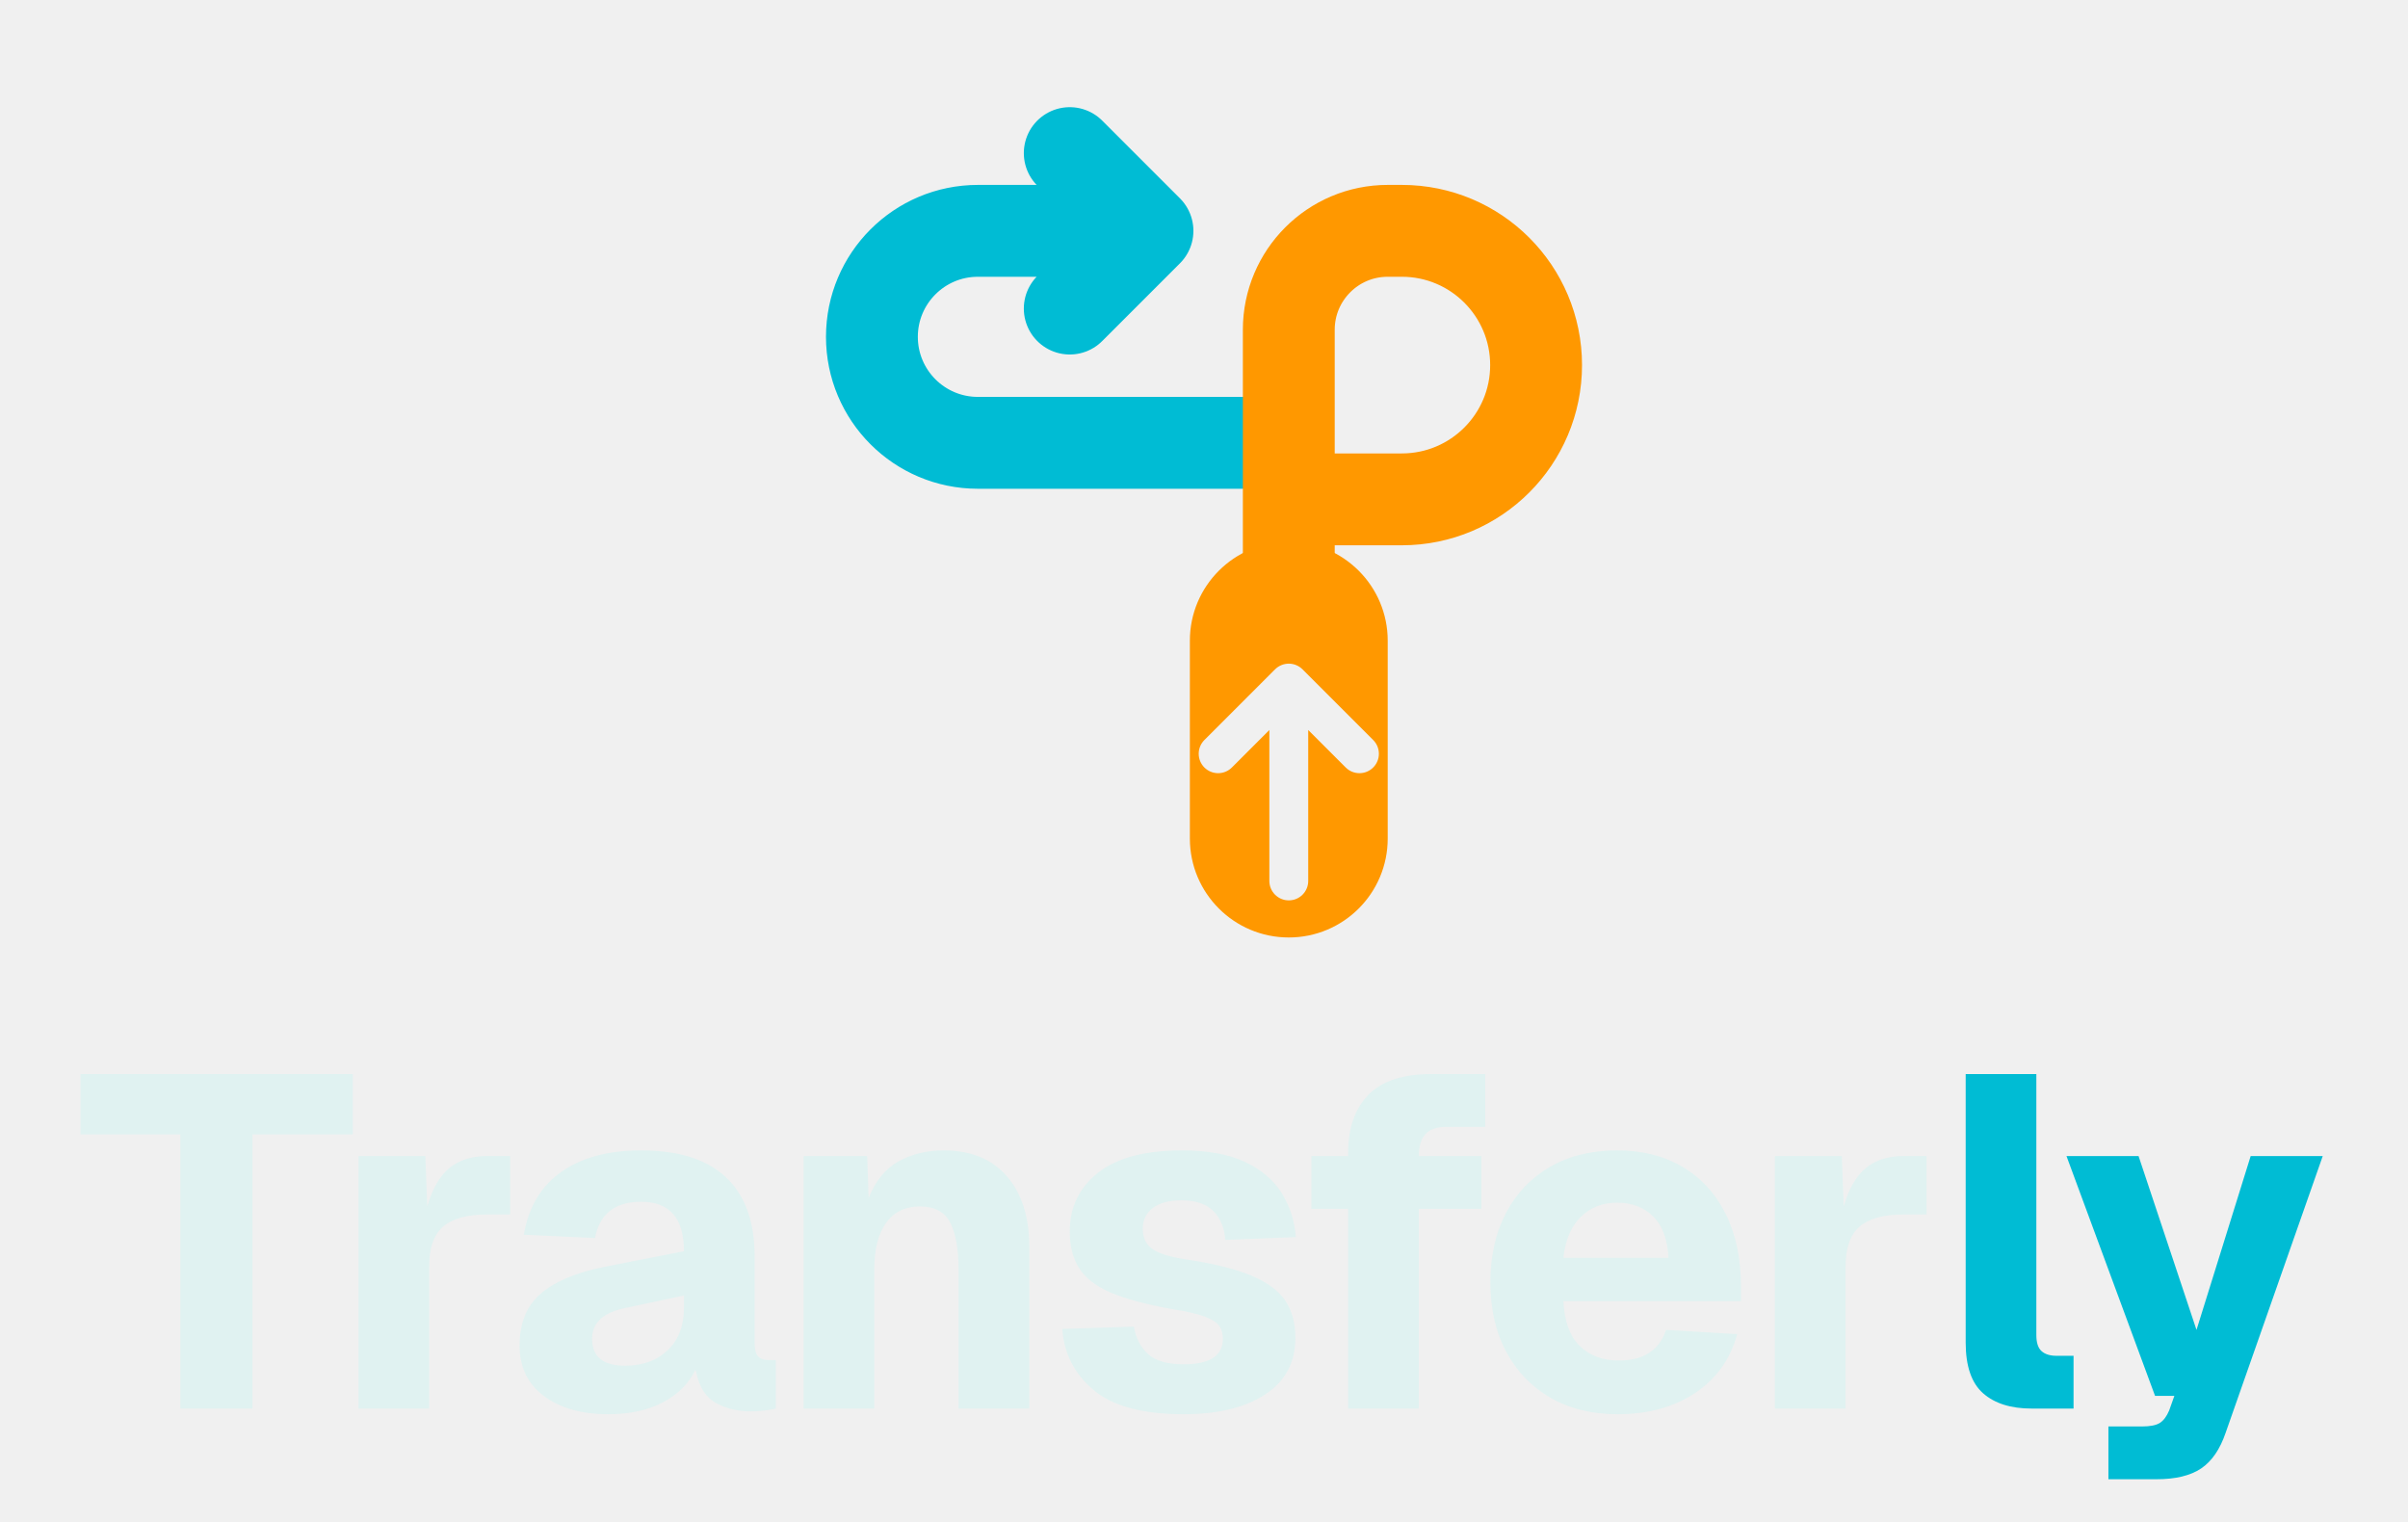
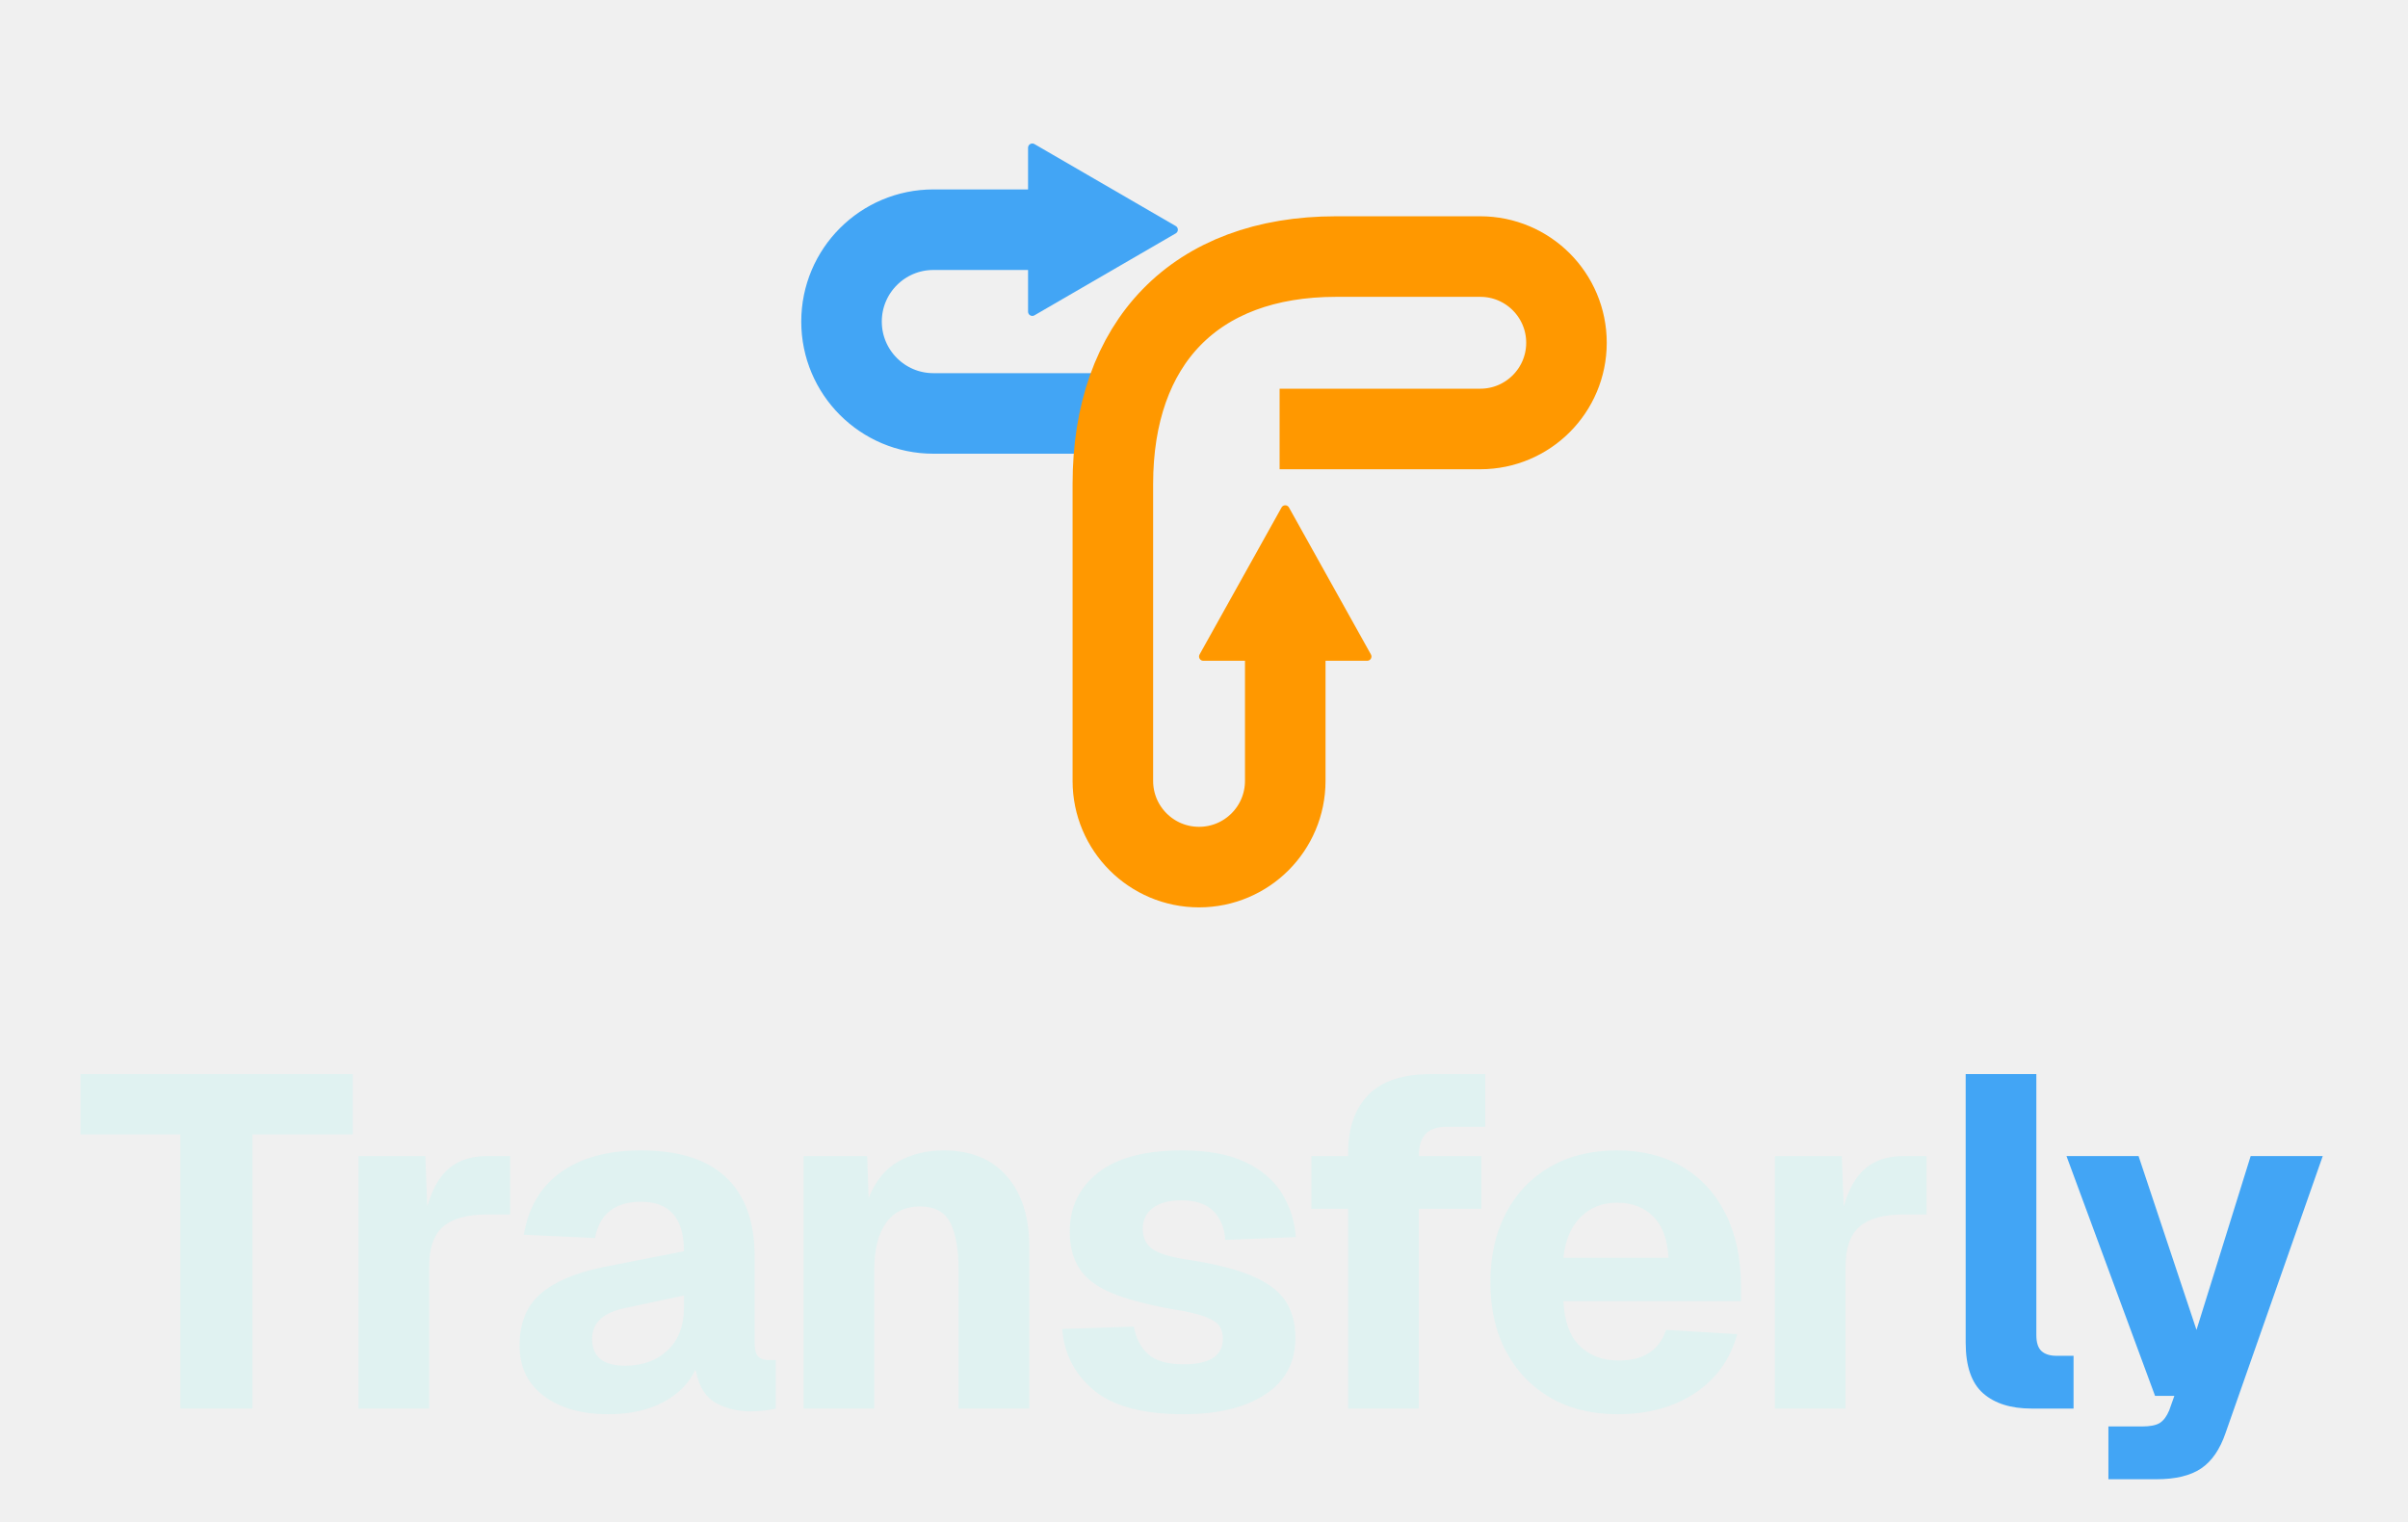
<svg xmlns="http://www.w3.org/2000/svg" width="255.6" height="161.5" viewBox="0 0 255.6 161.5" role="img" aria-label="Transferly">
-   <g transform="translate(76.8 8) scale(1.5)">
-     <defs>
-       <mask id="logo-mask" maskUnits="userSpaceOnUse" x="0" y="0" width="64" height="64">
-         <rect width="64" height="64" fill="#fff" />
-         <path d="M40 57V43M35 48l5-5 5 5" stroke="#000" stroke-width="2.75" stroke-linecap="round" stroke-linejoin="round" fill="none" />
-       </mask>
-     </defs>
-     <path d="M37 26H18a7.5 7.5 0 0 1 0-15h12M24.5 5.5 30 11l-5.5 5.5" stroke="#00BCD4" stroke-width="6.5" stroke-linecap="round" stroke-linejoin="round" fill="none" />
-     <g mask="url(#logo-mask)">
-       <path d="M40 37V18a7 7 0 0 1 7-7h1a9.5 9.5 0 0 1 0 19h-8" stroke="#FF9800" stroke-width="6.5" stroke-linecap="round" stroke-linejoin="round" fill="none" />
-       <rect x="33" y="33" width="14" height="28" rx="7" fill="#FF9800" />
+   <g transform="translate(79.8 8) scale(1.5) translate(-2.65 .92)">
+     <g class="tf-arrow" color="#42A5F5">
+       <path d="M24 10H15.5a6.5 6.5 0 0 0 0 13H28" stroke="currentColor" stroke-width="5.7" stroke-linecap="round" fill="none" />
+       <path d="M22.5 4.2 32.5 10l-10 5.8z" fill="currentColor" stroke="currentColor" stroke-width=".6" stroke-linejoin="round" />
+     </g>
+     <g class="tf-ribbon" color="#FF9800">
+       <path d="M40 24.1h14.2a6.1 6.1 0 0 0 0-12.2H44C34 11.9 28.2 18 28.2 28v21a6.1 6.1 0 0 0 12.2 0v-9.5" stroke="currentColor" stroke-width="5.7" fill="none" />
+       <path d="M34.6 40.2 40.4 29.8l5.8 10.4z" fill="currentColor" stroke="currentColor" stroke-width=".6" stroke-linejoin="round" />
    </g>
  </g>
  <path fill="#E0F2F1" d="M19.15 149.5V120.4H8.55V114H37.45V120.4H26.8V149.5Z M38.05 149.5V122.7H45.15L45.35 128.05Q46.15 125.25 47.7 123.97Q49.25 122.7 51.7 122.7H54.15V128.9H51.7Q48.55 128.9 47.05 130.18Q45.55 131.45 45.55 134.45V149.5Z M64.55 150.1Q60.35 150.1 57.75 148.18Q55.15 146.25 55.15 142.8Q55.15 139.25 57.38 137.32Q59.6 135.4 63.95 134.5L72.6 132.8Q72.6 127.55 68.05 127.55Q63.9 127.55 63.15 131.4L55.6 131.05Q56.35 126.65 59.58 124.38Q62.8 122.1 68.05 122.1Q74.05 122.1 77.08 124.97Q80.1 127.85 80.1 133.3V142.45Q80.1 143.6 80.48 143.97Q80.85 144.35 81.6 144.35H82.35V149.5Q82 149.6 81.22 149.7Q80.45 149.8 79.7 149.8Q77.65 149.8 76.03 148.93Q74.4 148.05 73.9 145.65L73.8 145.4Q72.8 147.55 70.4 148.82Q68 150.1 64.55 150.1ZM66.35 144.95Q69.15 144.95 70.88 143.3Q72.6 141.65 72.6 138.8V137.5L66.5 138.8Q62.85 139.5 62.85 142.1Q62.85 144.95 66.35 144.95Z M85.3 149.5V122.7H92.05L92.2 127.15Q93.3 124.4 95.4 123.25Q97.5 122.1 100.15 122.1Q104.5 122.1 106.88 124.85Q109.25 127.6 109.25 132.25V149.5H101.75V134.75Q101.75 131.55 100.88 129.8Q100 128.05 97.65 128.05Q95.3 128.05 94.05 129.8Q92.8 131.55 92.8 134.75V149.5Z M125.65 150.1Q119.15 150.1 116.1 147.55Q113.05 145 112.75 141.05L120.35 140.8Q120.7 142.7 121.9 143.75Q123.1 144.8 125.65 144.8Q129.8 144.8 129.8 142.1Q129.8 141.25 129.4 140.7Q129 140.15 127.85 139.73Q126.7 139.3 124.45 138.95Q120.25 138.2 117.88 137.18Q115.5 136.15 114.53 134.57Q113.55 133 113.55 130.7Q113.55 126.85 116.55 124.47Q119.55 122.1 125.5 122.1Q129.5 122.1 132.1 123.3Q134.7 124.5 136.03 126.6Q137.35 128.7 137.55 131.3L130.05 131.6Q129.95 129.75 128.83 128.57Q127.7 127.4 125.4 127.4Q123.4 127.4 122.35 128.23Q121.3 129.05 121.3 130.4Q121.3 131.85 122.33 132.57Q123.35 133.3 126.1 133.7Q130.35 134.35 132.85 135.4Q135.35 136.45 136.43 138.05Q137.5 139.65 137.5 142Q137.5 145.9 134.3 148Q131.1 150.1 125.65 150.1Z M143.1 149.5V128.3H139.2V122.7H143.1V122.35Q143.1 118.4 145.25 116.2Q147.4 114 151.9 114H157.65V119.6H153.55Q152 119.6 151.3 120.38Q150.6 121.15 150.6 122.7H157.25V128.3H150.6V149.5Z M171.7 150.1Q167.6 150.1 164.57 148.35Q161.55 146.6 159.88 143.47Q158.2 140.35 158.2 136.1Q158.2 131.9 159.85 128.75Q161.5 125.6 164.52 123.85Q167.55 122.1 171.65 122.1Q175.65 122.1 178.6 123.85Q181.55 125.6 183.18 128.85Q184.8 132.1 184.8 136.6V138.1H165.95Q166.1 141.3 167.68 142.85Q169.25 144.4 171.85 144.4Q175.75 144.4 176.85 141.15L184.4 141.6Q183.3 145.6 179.93 147.85Q176.55 150.1 171.7 150.1ZM165.95 133.5H177.1Q176.95 130.55 175.47 129.1Q174 127.65 171.65 127.65Q169.3 127.65 167.77 129.18Q166.25 130.7 165.95 133.5Z M188.4 149.5V122.7H195.5L195.7 128.05Q196.5 125.25 198.05 123.97Q199.6 122.7 202.05 122.7H204.5V128.9H202.05Q198.9 128.9 197.4 130.18Q195.9 131.45 195.9 134.45V149.5Z" />
-   <path fill="#00BCD4" d="M215.65 149.5Q212.35 149.5 210.5 147.88Q208.65 146.25 208.65 142.5V114H216.15V141.7Q216.15 142.9 216.7 143.4Q217.25 143.9 218.3 143.9H220.1V149.5Z M223.8 157V151.4H227.35Q228.65 151.4 229.25 151.03Q229.85 150.65 230.25 149.7L230.8 148.15H228.75L219.35 122.7H227L233.15 141.15L238.9 122.7H246.55L236.25 152.05Q235.35 154.7 233.65 155.85Q231.95 157 228.9 157Z" />
+   <path fill="#42A5F5" d="M215.65 149.5Q212.35 149.5 210.5 147.88Q208.65 146.25 208.65 142.5V114H216.15V141.7Q216.15 142.9 216.7 143.4Q217.25 143.9 218.3 143.9H220.1V149.5Z M223.8 157V151.4H227.35Q228.65 151.4 229.25 151.03Q229.85 150.65 230.25 149.7L230.8 148.15H228.75L219.35 122.7H227L233.15 141.15L238.9 122.7H246.55L236.25 152.05Q235.35 154.7 233.65 155.85Q231.95 157 228.9 157Z" />
</svg>
